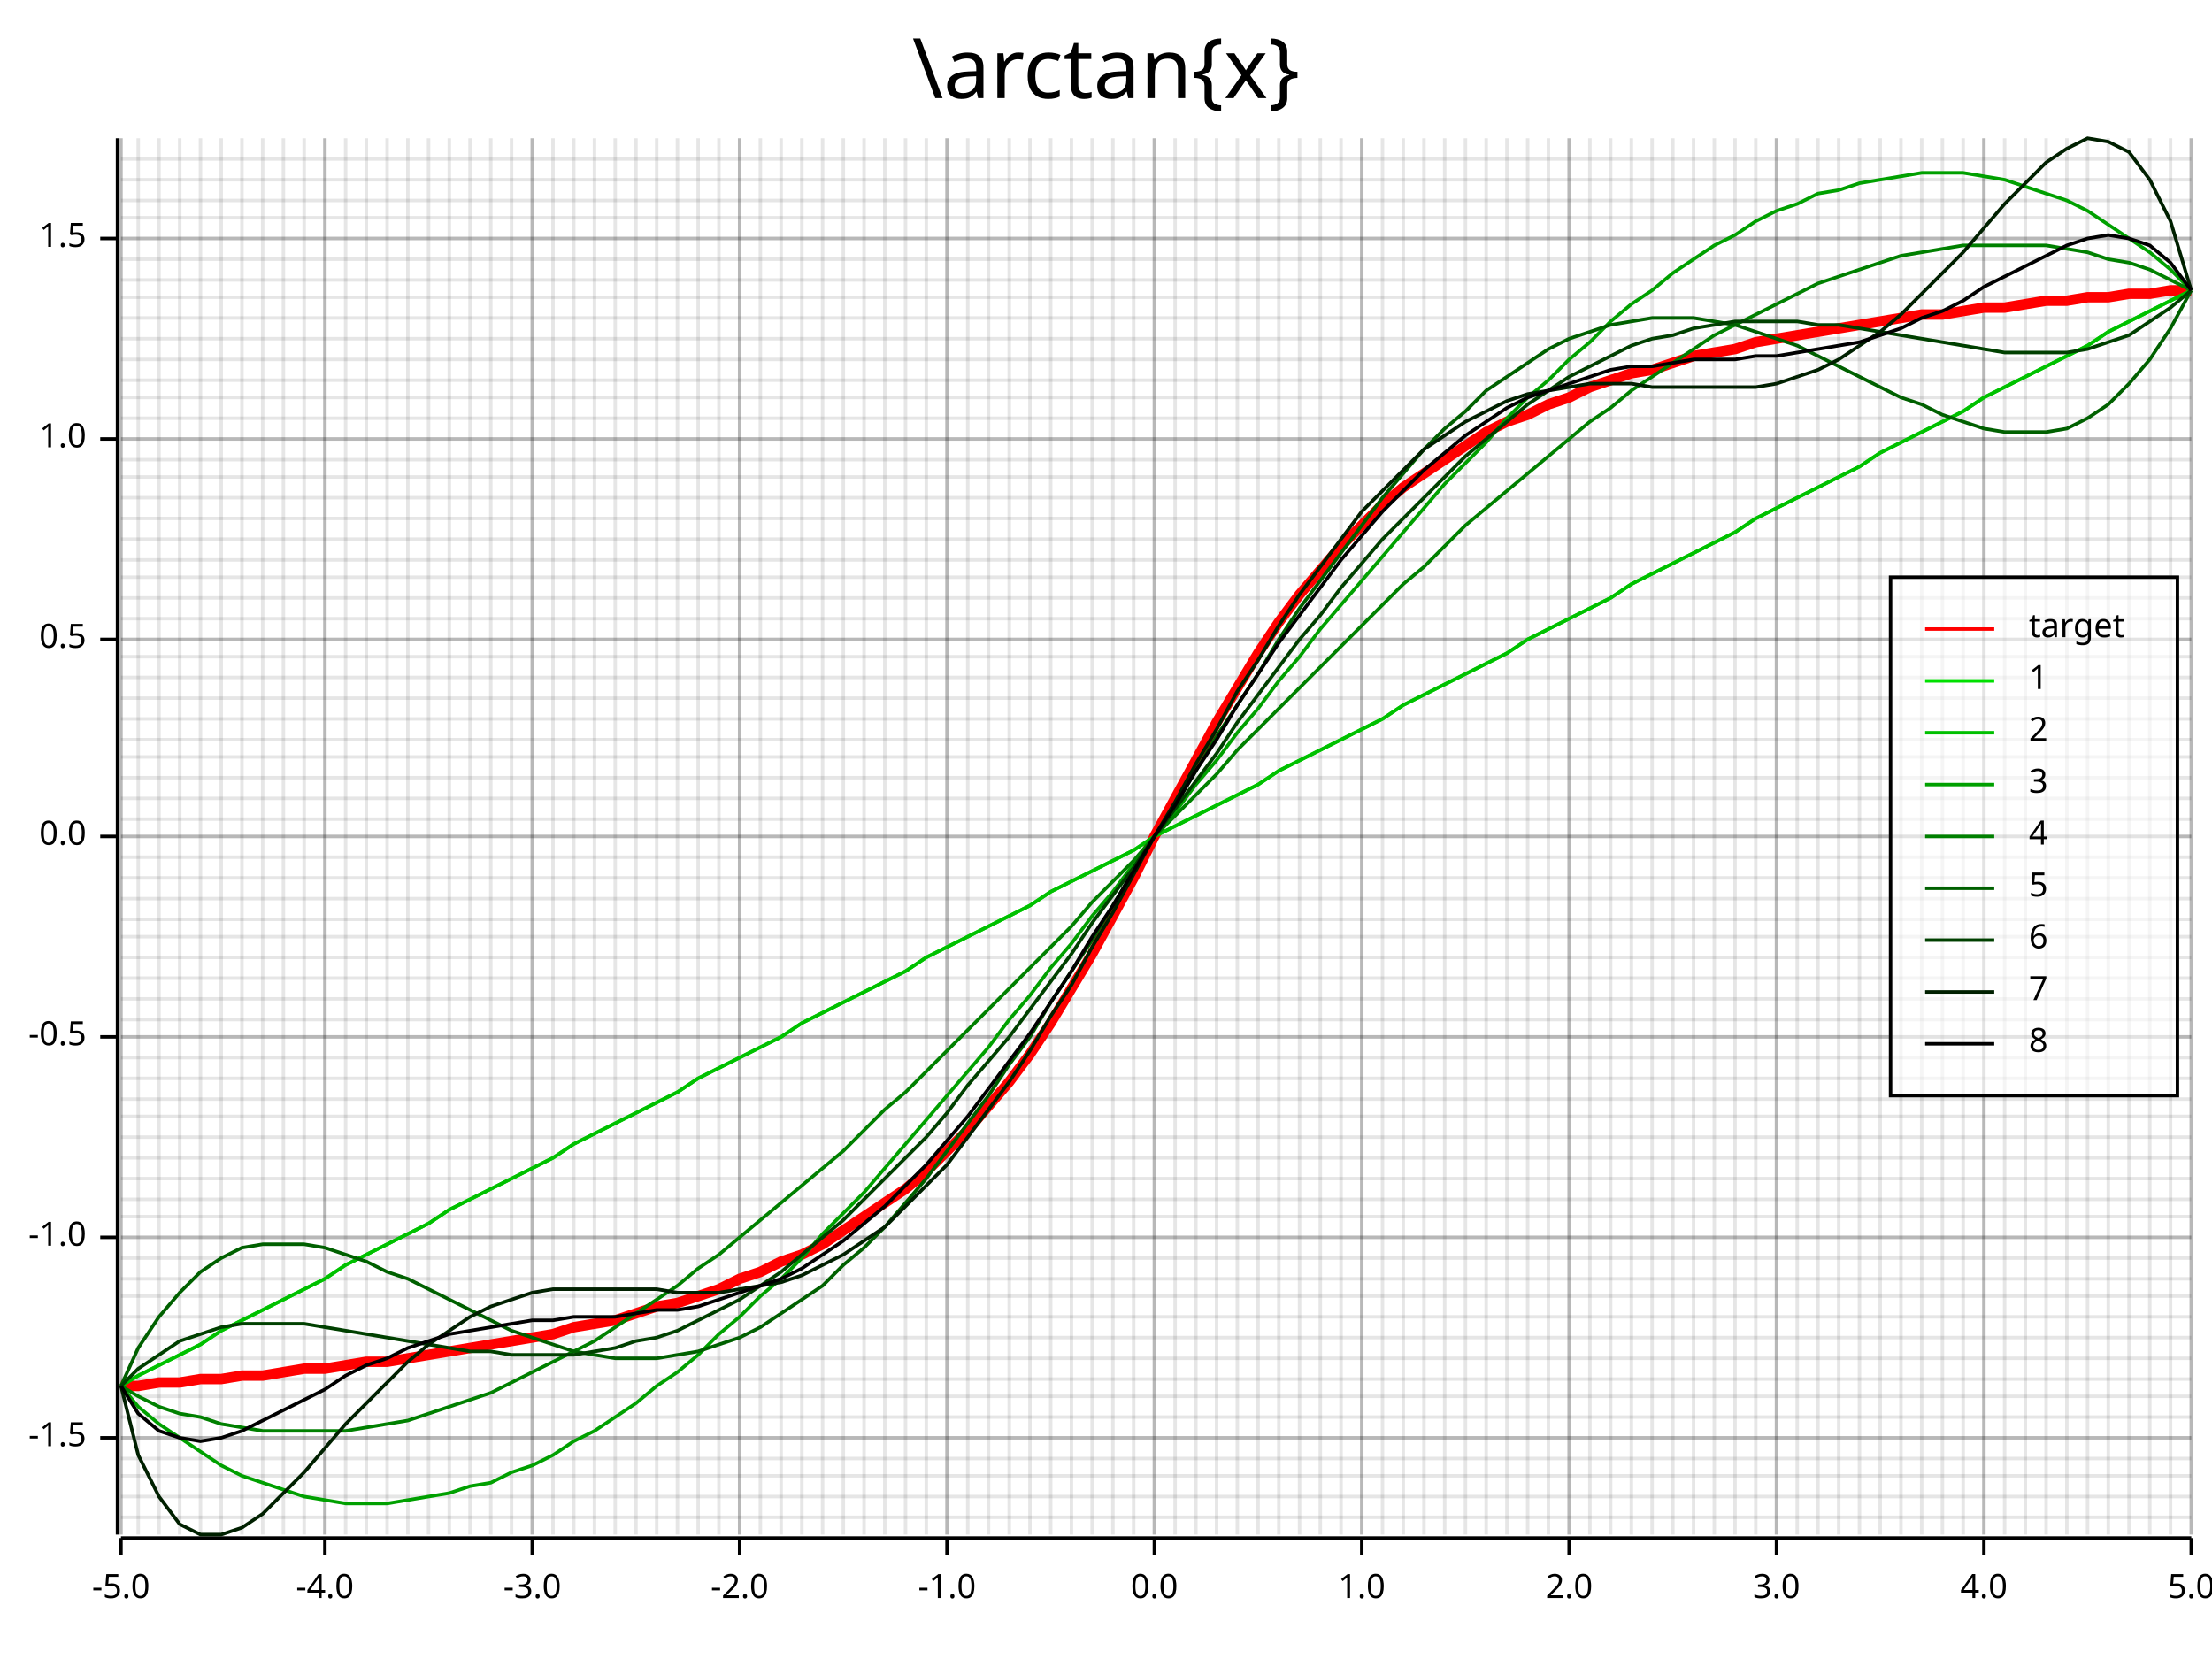
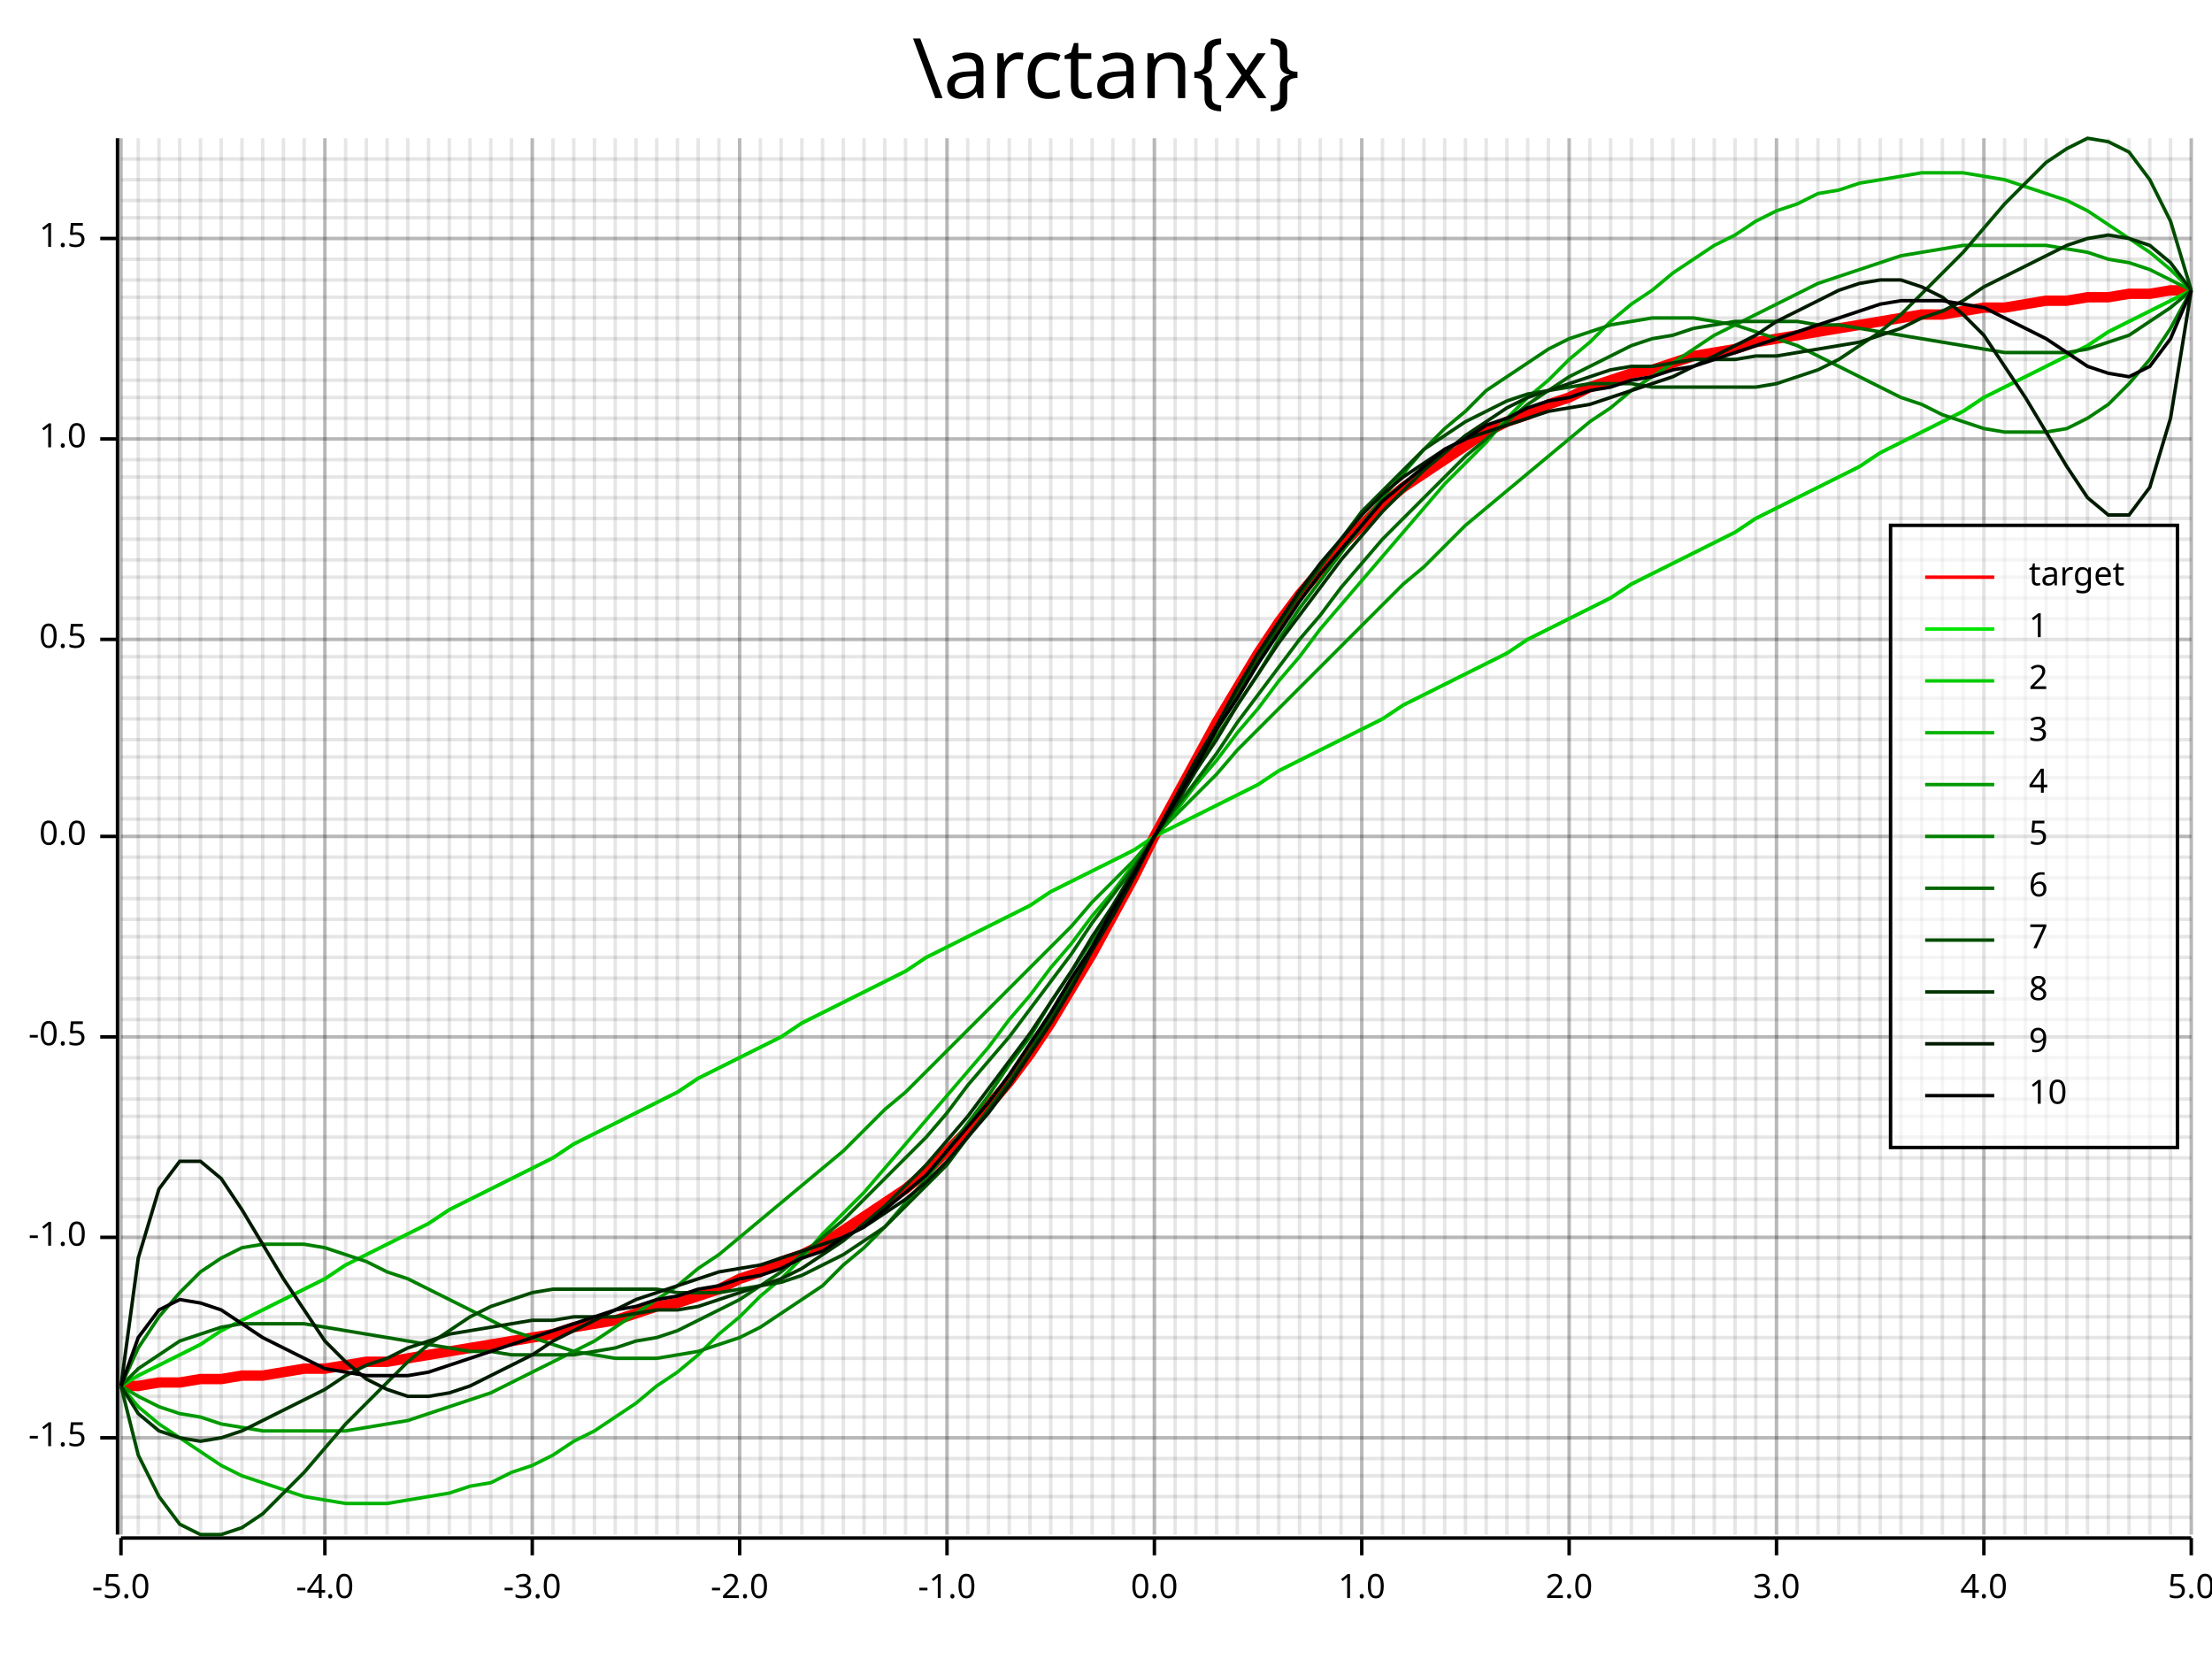
<svg xmlns="http://www.w3.org/2000/svg" width="640" height="480" viewBox="0 0 640 480">
  <rect x="0" y="0" width="640" height="480" opacity="1" fill="#FFFFFF" stroke="none" />
  <text x="320" y="10" dy="0.76em" text-anchor="middle" font-family="sans-serif" font-size="24.194" opacity="1" fill="#000000">
\arctan{x}
</text>
  <line opacity="0.1" stroke="#000000" stroke-width="1" x1="35" y1="444" x2="35" y2="40" />
  <line opacity="0.1" stroke="#000000" stroke-width="1" x1="40" y1="444" x2="40" y2="40" />
  <line opacity="0.1" stroke="#000000" stroke-width="1" x1="46" y1="444" x2="46" y2="40" />
  <line opacity="0.1" stroke="#000000" stroke-width="1" x1="52" y1="444" x2="52" y2="40" />
  <line opacity="0.1" stroke="#000000" stroke-width="1" x1="58" y1="444" x2="58" y2="40" />
  <line opacity="0.1" stroke="#000000" stroke-width="1" x1="64" y1="444" x2="64" y2="40" />
  <line opacity="0.1" stroke="#000000" stroke-width="1" x1="70" y1="444" x2="70" y2="40" />
  <line opacity="0.1" stroke="#000000" stroke-width="1" x1="76" y1="444" x2="76" y2="40" />
  <line opacity="0.1" stroke="#000000" stroke-width="1" x1="82" y1="444" x2="82" y2="40" />
  <line opacity="0.1" stroke="#000000" stroke-width="1" x1="88" y1="444" x2="88" y2="40" />
  <line opacity="0.1" stroke="#000000" stroke-width="1" x1="94" y1="444" x2="94" y2="40" />
  <line opacity="0.1" stroke="#000000" stroke-width="1" x1="100" y1="444" x2="100" y2="40" />
  <line opacity="0.1" stroke="#000000" stroke-width="1" x1="106" y1="444" x2="106" y2="40" />
  <line opacity="0.1" stroke="#000000" stroke-width="1" x1="112" y1="444" x2="112" y2="40" />
  <line opacity="0.1" stroke="#000000" stroke-width="1" x1="118" y1="444" x2="118" y2="40" />
  <line opacity="0.1" stroke="#000000" stroke-width="1" x1="124" y1="444" x2="124" y2="40" />
  <line opacity="0.1" stroke="#000000" stroke-width="1" x1="130" y1="444" x2="130" y2="40" />
  <line opacity="0.1" stroke="#000000" stroke-width="1" x1="136" y1="444" x2="136" y2="40" />
  <line opacity="0.1" stroke="#000000" stroke-width="1" x1="142" y1="444" x2="142" y2="40" />
  <line opacity="0.1" stroke="#000000" stroke-width="1" x1="148" y1="444" x2="148" y2="40" />
  <line opacity="0.1" stroke="#000000" stroke-width="1" x1="154" y1="444" x2="154" y2="40" />
  <line opacity="0.1" stroke="#000000" stroke-width="1" x1="160" y1="444" x2="160" y2="40" />
  <line opacity="0.1" stroke="#000000" stroke-width="1" x1="166" y1="444" x2="166" y2="40" />
  <line opacity="0.1" stroke="#000000" stroke-width="1" x1="172" y1="444" x2="172" y2="40" />
  <line opacity="0.1" stroke="#000000" stroke-width="1" x1="178" y1="444" x2="178" y2="40" />
  <line opacity="0.1" stroke="#000000" stroke-width="1" x1="184" y1="444" x2="184" y2="40" />
  <line opacity="0.1" stroke="#000000" stroke-width="1" x1="190" y1="444" x2="190" y2="40" />
  <line opacity="0.1" stroke="#000000" stroke-width="1" x1="196" y1="444" x2="196" y2="40" />
  <line opacity="0.1" stroke="#000000" stroke-width="1" x1="202" y1="444" x2="202" y2="40" />
  <line opacity="0.1" stroke="#000000" stroke-width="1" x1="208" y1="444" x2="208" y2="40" />
  <line opacity="0.1" stroke="#000000" stroke-width="1" x1="214" y1="444" x2="214" y2="40" />
  <line opacity="0.1" stroke="#000000" stroke-width="1" x1="220" y1="444" x2="220" y2="40" />
  <line opacity="0.1" stroke="#000000" stroke-width="1" x1="226" y1="444" x2="226" y2="40" />
  <line opacity="0.1" stroke="#000000" stroke-width="1" x1="232" y1="444" x2="232" y2="40" />
  <line opacity="0.1" stroke="#000000" stroke-width="1" x1="238" y1="444" x2="238" y2="40" />
  <line opacity="0.1" stroke="#000000" stroke-width="1" x1="244" y1="444" x2="244" y2="40" />
  <line opacity="0.1" stroke="#000000" stroke-width="1" x1="250" y1="444" x2="250" y2="40" />
  <line opacity="0.1" stroke="#000000" stroke-width="1" x1="256" y1="444" x2="256" y2="40" />
  <line opacity="0.1" stroke="#000000" stroke-width="1" x1="262" y1="444" x2="262" y2="40" />
  <line opacity="0.1" stroke="#000000" stroke-width="1" x1="268" y1="444" x2="268" y2="40" />
  <line opacity="0.1" stroke="#000000" stroke-width="1" x1="274" y1="444" x2="274" y2="40" />
  <line opacity="0.1" stroke="#000000" stroke-width="1" x1="280" y1="444" x2="280" y2="40" />
  <line opacity="0.1" stroke="#000000" stroke-width="1" x1="286" y1="444" x2="286" y2="40" />
  <line opacity="0.1" stroke="#000000" stroke-width="1" x1="292" y1="444" x2="292" y2="40" />
  <line opacity="0.1" stroke="#000000" stroke-width="1" x1="298" y1="444" x2="298" y2="40" />
  <line opacity="0.1" stroke="#000000" stroke-width="1" x1="304" y1="444" x2="304" y2="40" />
  <line opacity="0.1" stroke="#000000" stroke-width="1" x1="310" y1="444" x2="310" y2="40" />
  <line opacity="0.1" stroke="#000000" stroke-width="1" x1="316" y1="444" x2="316" y2="40" />
  <line opacity="0.1" stroke="#000000" stroke-width="1" x1="322" y1="444" x2="322" y2="40" />
  <line opacity="0.1" stroke="#000000" stroke-width="1" x1="328" y1="444" x2="328" y2="40" />
  <line opacity="0.1" stroke="#000000" stroke-width="1" x1="334" y1="444" x2="334" y2="40" />
  <line opacity="0.1" stroke="#000000" stroke-width="1" x1="340" y1="444" x2="340" y2="40" />
  <line opacity="0.1" stroke="#000000" stroke-width="1" x1="346" y1="444" x2="346" y2="40" />
  <line opacity="0.1" stroke="#000000" stroke-width="1" x1="352" y1="444" x2="352" y2="40" />
  <line opacity="0.1" stroke="#000000" stroke-width="1" x1="358" y1="444" x2="358" y2="40" />
  <line opacity="0.1" stroke="#000000" stroke-width="1" x1="364" y1="444" x2="364" y2="40" />
  <line opacity="0.1" stroke="#000000" stroke-width="1" x1="370" y1="444" x2="370" y2="40" />
  <line opacity="0.1" stroke="#000000" stroke-width="1" x1="376" y1="444" x2="376" y2="40" />
  <line opacity="0.1" stroke="#000000" stroke-width="1" x1="382" y1="444" x2="382" y2="40" />
  <line opacity="0.1" stroke="#000000" stroke-width="1" x1="388" y1="444" x2="388" y2="40" />
  <line opacity="0.1" stroke="#000000" stroke-width="1" x1="394" y1="444" x2="394" y2="40" />
  <line opacity="0.1" stroke="#000000" stroke-width="1" x1="400" y1="444" x2="400" y2="40" />
  <line opacity="0.1" stroke="#000000" stroke-width="1" x1="406" y1="444" x2="406" y2="40" />
  <line opacity="0.1" stroke="#000000" stroke-width="1" x1="412" y1="444" x2="412" y2="40" />
  <line opacity="0.1" stroke="#000000" stroke-width="1" x1="418" y1="444" x2="418" y2="40" />
  <line opacity="0.1" stroke="#000000" stroke-width="1" x1="424" y1="444" x2="424" y2="40" />
  <line opacity="0.1" stroke="#000000" stroke-width="1" x1="430" y1="444" x2="430" y2="40" />
  <line opacity="0.1" stroke="#000000" stroke-width="1" x1="436" y1="444" x2="436" y2="40" />
  <line opacity="0.1" stroke="#000000" stroke-width="1" x1="442" y1="444" x2="442" y2="40" />
  <line opacity="0.1" stroke="#000000" stroke-width="1" x1="448" y1="444" x2="448" y2="40" />
  <line opacity="0.1" stroke="#000000" stroke-width="1" x1="454" y1="444" x2="454" y2="40" />
  <line opacity="0.1" stroke="#000000" stroke-width="1" x1="460" y1="444" x2="460" y2="40" />
  <line opacity="0.1" stroke="#000000" stroke-width="1" x1="466" y1="444" x2="466" y2="40" />
  <line opacity="0.1" stroke="#000000" stroke-width="1" x1="472" y1="444" x2="472" y2="40" />
  <line opacity="0.1" stroke="#000000" stroke-width="1" x1="478" y1="444" x2="478" y2="40" />
  <line opacity="0.1" stroke="#000000" stroke-width="1" x1="484" y1="444" x2="484" y2="40" />
  <line opacity="0.1" stroke="#000000" stroke-width="1" x1="490" y1="444" x2="490" y2="40" />
  <line opacity="0.1" stroke="#000000" stroke-width="1" x1="496" y1="444" x2="496" y2="40" />
  <line opacity="0.1" stroke="#000000" stroke-width="1" x1="502" y1="444" x2="502" y2="40" />
  <line opacity="0.1" stroke="#000000" stroke-width="1" x1="508" y1="444" x2="508" y2="40" />
  <line opacity="0.1" stroke="#000000" stroke-width="1" x1="514" y1="444" x2="514" y2="40" />
  <line opacity="0.1" stroke="#000000" stroke-width="1" x1="520" y1="444" x2="520" y2="40" />
  <line opacity="0.1" stroke="#000000" stroke-width="1" x1="526" y1="444" x2="526" y2="40" />
  <line opacity="0.1" stroke="#000000" stroke-width="1" x1="532" y1="444" x2="532" y2="40" />
  <line opacity="0.1" stroke="#000000" stroke-width="1" x1="538" y1="444" x2="538" y2="40" />
  <line opacity="0.1" stroke="#000000" stroke-width="1" x1="544" y1="444" x2="544" y2="40" />
  <line opacity="0.1" stroke="#000000" stroke-width="1" x1="550" y1="444" x2="550" y2="40" />
  <line opacity="0.1" stroke="#000000" stroke-width="1" x1="556" y1="444" x2="556" y2="40" />
  <line opacity="0.1" stroke="#000000" stroke-width="1" x1="562" y1="444" x2="562" y2="40" />
  <line opacity="0.1" stroke="#000000" stroke-width="1" x1="568" y1="444" x2="568" y2="40" />
  <line opacity="0.1" stroke="#000000" stroke-width="1" x1="574" y1="444" x2="574" y2="40" />
  <line opacity="0.1" stroke="#000000" stroke-width="1" x1="580" y1="444" x2="580" y2="40" />
  <line opacity="0.1" stroke="#000000" stroke-width="1" x1="586" y1="444" x2="586" y2="40" />
  <line opacity="0.1" stroke="#000000" stroke-width="1" x1="592" y1="444" x2="592" y2="40" />
  <line opacity="0.1" stroke="#000000" stroke-width="1" x1="598" y1="444" x2="598" y2="40" />
  <line opacity="0.1" stroke="#000000" stroke-width="1" x1="604" y1="444" x2="604" y2="40" />
  <line opacity="0.1" stroke="#000000" stroke-width="1" x1="610" y1="444" x2="610" y2="40" />
  <line opacity="0.1" stroke="#000000" stroke-width="1" x1="616" y1="444" x2="616" y2="40" />
  <line opacity="0.1" stroke="#000000" stroke-width="1" x1="622" y1="444" x2="622" y2="40" />
  <line opacity="0.1" stroke="#000000" stroke-width="1" x1="628" y1="444" x2="628" y2="40" />
  <line opacity="0.1" stroke="#000000" stroke-width="1" x1="634" y1="444" x2="634" y2="40" />
  <line opacity="0.1" stroke="#000000" stroke-width="1" x1="35" y1="439" x2="634" y2="439" />
  <line opacity="0.1" stroke="#000000" stroke-width="1" x1="35" y1="433" x2="634" y2="433" />
  <line opacity="0.1" stroke="#000000" stroke-width="1" x1="35" y1="427" x2="634" y2="427" />
  <line opacity="0.1" stroke="#000000" stroke-width="1" x1="35" y1="422" x2="634" y2="422" />
  <line opacity="0.1" stroke="#000000" stroke-width="1" x1="35" y1="416" x2="634" y2="416" />
  <line opacity="0.1" stroke="#000000" stroke-width="1" x1="35" y1="410" x2="634" y2="410" />
  <line opacity="0.1" stroke="#000000" stroke-width="1" x1="35" y1="404" x2="634" y2="404" />
  <line opacity="0.1" stroke="#000000" stroke-width="1" x1="35" y1="399" x2="634" y2="399" />
  <line opacity="0.1" stroke="#000000" stroke-width="1" x1="35" y1="393" x2="634" y2="393" />
  <line opacity="0.1" stroke="#000000" stroke-width="1" x1="35" y1="387" x2="634" y2="387" />
  <line opacity="0.1" stroke="#000000" stroke-width="1" x1="35" y1="381" x2="634" y2="381" />
  <line opacity="0.1" stroke="#000000" stroke-width="1" x1="35" y1="375" x2="634" y2="375" />
  <line opacity="0.1" stroke="#000000" stroke-width="1" x1="35" y1="370" x2="634" y2="370" />
  <line opacity="0.1" stroke="#000000" stroke-width="1" x1="35" y1="364" x2="634" y2="364" />
  <line opacity="0.1" stroke="#000000" stroke-width="1" x1="35" y1="358" x2="634" y2="358" />
  <line opacity="0.1" stroke="#000000" stroke-width="1" x1="35" y1="352" x2="634" y2="352" />
  <line opacity="0.1" stroke="#000000" stroke-width="1" x1="35" y1="347" x2="634" y2="347" />
  <line opacity="0.1" stroke="#000000" stroke-width="1" x1="35" y1="341" x2="634" y2="341" />
  <line opacity="0.1" stroke="#000000" stroke-width="1" x1="35" y1="335" x2="634" y2="335" />
  <line opacity="0.1" stroke="#000000" stroke-width="1" x1="35" y1="329" x2="634" y2="329" />
  <line opacity="0.1" stroke="#000000" stroke-width="1" x1="35" y1="323" x2="634" y2="323" />
  <line opacity="0.1" stroke="#000000" stroke-width="1" x1="35" y1="318" x2="634" y2="318" />
  <line opacity="0.1" stroke="#000000" stroke-width="1" x1="35" y1="312" x2="634" y2="312" />
  <line opacity="0.1" stroke="#000000" stroke-width="1" x1="35" y1="306" x2="634" y2="306" />
  <line opacity="0.1" stroke="#000000" stroke-width="1" x1="35" y1="300" x2="634" y2="300" />
  <line opacity="0.1" stroke="#000000" stroke-width="1" x1="35" y1="295" x2="634" y2="295" />
  <line opacity="0.1" stroke="#000000" stroke-width="1" x1="35" y1="289" x2="634" y2="289" />
  <line opacity="0.1" stroke="#000000" stroke-width="1" x1="35" y1="283" x2="634" y2="283" />
  <line opacity="0.1" stroke="#000000" stroke-width="1" x1="35" y1="277" x2="634" y2="277" />
  <line opacity="0.1" stroke="#000000" stroke-width="1" x1="35" y1="271" x2="634" y2="271" />
  <line opacity="0.1" stroke="#000000" stroke-width="1" x1="35" y1="266" x2="634" y2="266" />
  <line opacity="0.1" stroke="#000000" stroke-width="1" x1="35" y1="260" x2="634" y2="260" />
  <line opacity="0.1" stroke="#000000" stroke-width="1" x1="35" y1="254" x2="634" y2="254" />
  <line opacity="0.1" stroke="#000000" stroke-width="1" x1="35" y1="248" x2="634" y2="248" />
  <line opacity="0.1" stroke="#000000" stroke-width="1" x1="35" y1="242" x2="634" y2="242" />
  <line opacity="0.1" stroke="#000000" stroke-width="1" x1="35" y1="237" x2="634" y2="237" />
  <line opacity="0.1" stroke="#000000" stroke-width="1" x1="35" y1="231" x2="634" y2="231" />
  <line opacity="0.1" stroke="#000000" stroke-width="1" x1="35" y1="225" x2="634" y2="225" />
  <line opacity="0.1" stroke="#000000" stroke-width="1" x1="35" y1="219" x2="634" y2="219" />
  <line opacity="0.1" stroke="#000000" stroke-width="1" x1="35" y1="214" x2="634" y2="214" />
  <line opacity="0.1" stroke="#000000" stroke-width="1" x1="35" y1="208" x2="634" y2="208" />
  <line opacity="0.1" stroke="#000000" stroke-width="1" x1="35" y1="202" x2="634" y2="202" />
  <line opacity="0.1" stroke="#000000" stroke-width="1" x1="35" y1="196" x2="634" y2="196" />
  <line opacity="0.1" stroke="#000000" stroke-width="1" x1="35" y1="190" x2="634" y2="190" />
  <line opacity="0.1" stroke="#000000" stroke-width="1" x1="35" y1="185" x2="634" y2="185" />
  <line opacity="0.1" stroke="#000000" stroke-width="1" x1="35" y1="179" x2="634" y2="179" />
  <line opacity="0.1" stroke="#000000" stroke-width="1" x1="35" y1="173" x2="634" y2="173" />
  <line opacity="0.1" stroke="#000000" stroke-width="1" x1="35" y1="167" x2="634" y2="167" />
  <line opacity="0.1" stroke="#000000" stroke-width="1" x1="35" y1="162" x2="634" y2="162" />
  <line opacity="0.1" stroke="#000000" stroke-width="1" x1="35" y1="156" x2="634" y2="156" />
  <line opacity="0.1" stroke="#000000" stroke-width="1" x1="35" y1="150" x2="634" y2="150" />
  <line opacity="0.1" stroke="#000000" stroke-width="1" x1="35" y1="144" x2="634" y2="144" />
  <line opacity="0.1" stroke="#000000" stroke-width="1" x1="35" y1="138" x2="634" y2="138" />
  <line opacity="0.1" stroke="#000000" stroke-width="1" x1="35" y1="133" x2="634" y2="133" />
  <line opacity="0.1" stroke="#000000" stroke-width="1" x1="35" y1="127" x2="634" y2="127" />
  <line opacity="0.1" stroke="#000000" stroke-width="1" x1="35" y1="121" x2="634" y2="121" />
  <line opacity="0.1" stroke="#000000" stroke-width="1" x1="35" y1="115" x2="634" y2="115" />
  <line opacity="0.1" stroke="#000000" stroke-width="1" x1="35" y1="110" x2="634" y2="110" />
  <line opacity="0.1" stroke="#000000" stroke-width="1" x1="35" y1="104" x2="634" y2="104" />
  <line opacity="0.1" stroke="#000000" stroke-width="1" x1="35" y1="98" x2="634" y2="98" />
  <line opacity="0.1" stroke="#000000" stroke-width="1" x1="35" y1="92" x2="634" y2="92" />
  <line opacity="0.1" stroke="#000000" stroke-width="1" x1="35" y1="86" x2="634" y2="86" />
  <line opacity="0.1" stroke="#000000" stroke-width="1" x1="35" y1="81" x2="634" y2="81" />
  <line opacity="0.1" stroke="#000000" stroke-width="1" x1="35" y1="75" x2="634" y2="75" />
  <line opacity="0.1" stroke="#000000" stroke-width="1" x1="35" y1="69" x2="634" y2="69" />
  <line opacity="0.1" stroke="#000000" stroke-width="1" x1="35" y1="63" x2="634" y2="63" />
  <line opacity="0.1" stroke="#000000" stroke-width="1" x1="35" y1="58" x2="634" y2="58" />
  <line opacity="0.1" stroke="#000000" stroke-width="1" x1="35" y1="52" x2="634" y2="52" />
  <line opacity="0.1" stroke="#000000" stroke-width="1" x1="35" y1="46" x2="634" y2="46" />
  <line opacity="0.2" stroke="#000000" stroke-width="1" x1="35" y1="444" x2="35" y2="40" />
  <line opacity="0.2" stroke="#000000" stroke-width="1" x1="94" y1="444" x2="94" y2="40" />
  <line opacity="0.2" stroke="#000000" stroke-width="1" x1="154" y1="444" x2="154" y2="40" />
  <line opacity="0.2" stroke="#000000" stroke-width="1" x1="214" y1="444" x2="214" y2="40" />
  <line opacity="0.2" stroke="#000000" stroke-width="1" x1="274" y1="444" x2="274" y2="40" />
  <line opacity="0.2" stroke="#000000" stroke-width="1" x1="334" y1="444" x2="334" y2="40" />
  <line opacity="0.2" stroke="#000000" stroke-width="1" x1="394" y1="444" x2="394" y2="40" />
  <line opacity="0.2" stroke="#000000" stroke-width="1" x1="454" y1="444" x2="454" y2="40" />
  <line opacity="0.2" stroke="#000000" stroke-width="1" x1="514" y1="444" x2="514" y2="40" />
  <line opacity="0.2" stroke="#000000" stroke-width="1" x1="574" y1="444" x2="574" y2="40" />
  <line opacity="0.2" stroke="#000000" stroke-width="1" x1="634" y1="444" x2="634" y2="40" />
  <line opacity="0.2" stroke="#000000" stroke-width="1" x1="35" y1="416" x2="634" y2="416" />
  <line opacity="0.2" stroke="#000000" stroke-width="1" x1="35" y1="358" x2="634" y2="358" />
  <line opacity="0.2" stroke="#000000" stroke-width="1" x1="35" y1="300" x2="634" y2="300" />
  <line opacity="0.2" stroke="#000000" stroke-width="1" x1="35" y1="242" x2="634" y2="242" />
  <line opacity="0.2" stroke="#000000" stroke-width="1" x1="35" y1="185" x2="634" y2="185" />
  <line opacity="0.2" stroke="#000000" stroke-width="1" x1="35" y1="127" x2="634" y2="127" />
  <line opacity="0.2" stroke="#000000" stroke-width="1" x1="35" y1="69" x2="634" y2="69" />
  <polyline fill="none" opacity="1" stroke="#000000" stroke-width="1" points="34,40 34,444 " />
  <text x="25" y="416" dy="0.5ex" text-anchor="end" font-family="sans-serif" font-size="9.677" opacity="1" fill="#000000">
-1.5
</text>
  <polyline fill="none" opacity="1" stroke="#000000" stroke-width="1" points="29,416 34,416 " />
  <text x="25" y="358" dy="0.5ex" text-anchor="end" font-family="sans-serif" font-size="9.677" opacity="1" fill="#000000">
-1.0
</text>
  <polyline fill="none" opacity="1" stroke="#000000" stroke-width="1" points="29,358 34,358 " />
  <text x="25" y="300" dy="0.5ex" text-anchor="end" font-family="sans-serif" font-size="9.677" opacity="1" fill="#000000">
-0.5
</text>
  <polyline fill="none" opacity="1" stroke="#000000" stroke-width="1" points="29,300 34,300 " />
  <text x="25" y="242" dy="0.5ex" text-anchor="end" font-family="sans-serif" font-size="9.677" opacity="1" fill="#000000">
0.0
</text>
  <polyline fill="none" opacity="1" stroke="#000000" stroke-width="1" points="29,242 34,242 " />
  <text x="25" y="185" dy="0.5ex" text-anchor="end" font-family="sans-serif" font-size="9.677" opacity="1" fill="#000000">
0.5
</text>
  <polyline fill="none" opacity="1" stroke="#000000" stroke-width="1" points="29,185 34,185 " />
  <text x="25" y="127" dy="0.5ex" text-anchor="end" font-family="sans-serif" font-size="9.677" opacity="1" fill="#000000">
1.0
</text>
  <polyline fill="none" opacity="1" stroke="#000000" stroke-width="1" points="29,127 34,127 " />
  <text x="25" y="69" dy="0.5ex" text-anchor="end" font-family="sans-serif" font-size="9.677" opacity="1" fill="#000000">
1.5
</text>
  <polyline fill="none" opacity="1" stroke="#000000" stroke-width="1" points="29,69 34,69 " />
  <polyline fill="none" opacity="1" stroke="#000000" stroke-width="1" points="35,445 634,445 " />
  <text x="35" y="455" dy="0.76em" text-anchor="middle" font-family="sans-serif" font-size="9.677" opacity="1" fill="#000000">
-5.0
</text>
  <polyline fill="none" opacity="1" stroke="#000000" stroke-width="1" points="35,445 35,450 " />
  <text x="94" y="455" dy="0.76em" text-anchor="middle" font-family="sans-serif" font-size="9.677" opacity="1" fill="#000000">
-4.0
</text>
  <polyline fill="none" opacity="1" stroke="#000000" stroke-width="1" points="94,445 94,450 " />
  <text x="154" y="455" dy="0.76em" text-anchor="middle" font-family="sans-serif" font-size="9.677" opacity="1" fill="#000000">
-3.0
</text>
  <polyline fill="none" opacity="1" stroke="#000000" stroke-width="1" points="154,445 154,450 " />
  <text x="214" y="455" dy="0.76em" text-anchor="middle" font-family="sans-serif" font-size="9.677" opacity="1" fill="#000000">
-2.0
</text>
  <polyline fill="none" opacity="1" stroke="#000000" stroke-width="1" points="214,445 214,450 " />
  <text x="274" y="455" dy="0.76em" text-anchor="middle" font-family="sans-serif" font-size="9.677" opacity="1" fill="#000000">
-1.0
</text>
  <polyline fill="none" opacity="1" stroke="#000000" stroke-width="1" points="274,445 274,450 " />
  <text x="334" y="455" dy="0.76em" text-anchor="middle" font-family="sans-serif" font-size="9.677" opacity="1" fill="#000000">
0.0
</text>
  <polyline fill="none" opacity="1" stroke="#000000" stroke-width="1" points="334,445 334,450 " />
  <text x="394" y="455" dy="0.76em" text-anchor="middle" font-family="sans-serif" font-size="9.677" opacity="1" fill="#000000">
1.0
</text>
  <polyline fill="none" opacity="1" stroke="#000000" stroke-width="1" points="394,445 394,450 " />
  <text x="454" y="455" dy="0.76em" text-anchor="middle" font-family="sans-serif" font-size="9.677" opacity="1" fill="#000000">
2.0
</text>
  <polyline fill="none" opacity="1" stroke="#000000" stroke-width="1" points="454,445 454,450 " />
  <text x="514" y="455" dy="0.76em" text-anchor="middle" font-family="sans-serif" font-size="9.677" opacity="1" fill="#000000">
3.0
</text>
  <polyline fill="none" opacity="1" stroke="#000000" stroke-width="1" points="514,445 514,450 " />
  <text x="574" y="455" dy="0.76em" text-anchor="middle" font-family="sans-serif" font-size="9.677" opacity="1" fill="#000000">
4.0
</text>
  <polyline fill="none" opacity="1" stroke="#000000" stroke-width="1" points="574,445 574,450 " />
  <text x="634" y="455" dy="0.76em" text-anchor="middle" font-family="sans-serif" font-size="9.677" opacity="1" fill="#000000">
5.0
</text>
  <polyline fill="none" opacity="1" stroke="#000000" stroke-width="1" points="634,445 634,450 " />
  <polyline fill="none" opacity="1" stroke="#FF0000" stroke-width="3" points="35,401 40,401 46,400 52,400 58,399 64,399 70,398 76,398 82,397 88,396 94,396 100,395 106,394 112,394 118,393 124,392 130,391 136,390 142,389 148,388 154,387 160,386 166,384 172,383 178,382 184,380 190,378 196,377 202,375 208,373 214,370 220,368 226,365 232,363 238,360 244,356 250,352 256,348 262,344 268,339 274,333 280,327 286,320 292,313 298,305 304,296 310,286 316,276 322,265 328,254 334,242 340,231 346,220 352,209 358,199 364,189 370,180 376,172 382,165 388,158 394,152 400,146 406,141 412,137 418,133 424,129 430,125 436,122 442,120 448,117 454,115 460,112 466,110 472,108 478,107 484,105 490,103 496,102 502,101 508,99 514,98 520,97 526,96 532,95 538,94 544,93 550,92 556,91 562,91 568,90 574,89 580,89 586,88 592,87 598,87 604,86 610,86 616,85 622,85 628,84 634,84 " />
-   <polyline fill="none" opacity="1" stroke="#00E000" stroke-width="1" points="35,401 40,398 46,395 52,392 58,389 64,385 70,382 76,379 82,376 88,373 94,370 100,366 106,363 112,360 118,357 124,354 130,350 136,347 142,344 148,341 154,338 160,335 166,331 172,328 178,325 184,322 190,319 196,316 202,312 208,309 214,306 220,303 226,300 232,296 238,293 244,290 250,287 256,284 262,281 268,277 274,274 280,271 286,268 292,265 298,262 304,258 310,255 316,252 322,249 328,246 334,242 340,239 346,236 352,233 358,230 364,227 370,223 376,220 382,217 388,214 394,211 400,208 406,204 412,201 418,198 424,195 430,192 436,189 442,185 448,182 454,179 460,176 466,173 472,169 478,166 484,163 490,160 496,157 502,154 508,150 514,147 520,144 526,141 532,138 538,135 544,131 550,128 556,125 562,122 568,119 574,115 580,112 586,109 592,106 598,103 604,100 610,96 616,93 622,90 628,87 634,84 " />
-   <polyline fill="none" opacity="1" stroke="#00C000" stroke-width="1" points="35,401 40,398 46,395 52,392 58,389 64,385 70,382 76,379 82,376 88,373 94,370 100,366 106,363 112,360 118,357 124,354 130,350 136,347 142,344 148,341 154,338 160,335 166,331 172,328 178,325 184,322 190,319 196,316 202,312 208,309 214,306 220,303 226,300 232,296 238,293 244,290 250,287 256,284 262,281 268,277 274,274 280,271 286,268 292,265 298,262 304,258 310,255 316,252 322,249 328,246 334,242 340,239 346,236 352,233 358,230 364,227 370,223 376,220 382,217 388,214 394,211 400,208 406,204 412,201 418,198 424,195 430,192 436,189 442,185 448,182 454,179 460,176 466,173 472,169 478,166 484,163 490,160 496,157 502,154 508,150 514,147 520,144 526,141 532,138 538,135 544,131 550,128 556,125 562,122 568,119 574,115 580,112 586,109 592,106 598,103 604,100 610,96 616,93 622,90 628,87 634,84 " />
-   <polyline fill="none" opacity="1" stroke="#00A000" stroke-width="1" points="35,401 40,407 46,412 52,416 58,420 64,424 70,427 76,429 82,431 88,433 94,434 100,435 106,435 112,435 118,434 124,433 130,432 136,430 142,429 148,426 154,424 160,421 166,417 172,414 178,410 184,406 190,401 196,397 202,392 208,386 214,381 220,375 226,370 232,364 238,357 244,351 250,345 256,338 262,331 268,324 274,317 280,310 286,303 292,295 298,288 304,280 310,273 316,265 322,258 328,250 334,242 340,235 346,227 352,220 358,212 364,205 370,197 376,190 382,182 388,175 394,168 400,161 406,154 412,147 418,140 424,134 430,128 436,121 442,115 448,110 454,104 460,99 466,93 472,88 478,84 484,79 490,75 496,71 502,68 508,64 514,61 520,59 526,56 532,55 538,53 544,52 550,51 556,50 562,50 568,50 574,51 580,52 586,54 592,56 598,58 604,61 610,65 616,69 622,73 628,78 634,84 " />
-   <polyline fill="none" opacity="1" stroke="#008000" stroke-width="1" points="35,401 40,404 46,407 52,409 58,410 64,412 70,413 76,414 82,414 88,414 94,414 100,414 106,413 112,412 118,411 124,409 130,407 136,405 142,403 148,400 154,397 160,394 166,391 172,388 178,384 184,380 190,376 196,372 202,367 208,363 214,358 220,353 226,348 232,343 238,338 244,333 250,327 256,321 262,316 268,310 274,304 280,298 286,292 292,286 298,280 304,274 310,268 316,261 322,255 328,249 334,242 340,236 346,230 352,224 358,217 364,211 370,205 376,199 382,193 388,187 394,181 400,175 406,169 412,164 418,158 424,152 430,147 436,142 442,137 448,132 454,127 460,122 466,118 472,113 478,109 484,105 490,101 496,97 502,94 508,91 514,88 520,85 526,82 532,80 538,78 544,76 550,74 556,73 562,72 568,71 574,71 580,71 586,71 592,71 598,72 604,73 610,75 616,76 622,78 628,81 634,84 " />
-   <polyline fill="none" opacity="1" stroke="#006000" stroke-width="1" points="35,401 40,390 46,381 52,374 58,368 64,364 70,361 76,360 82,360 88,360 94,361 100,363 106,365 112,368 118,370 124,373 130,376 136,379 142,382 148,385 154,387 160,389 166,391 172,392 178,393 184,393 190,393 196,392 202,391 208,389 214,387 220,384 226,380 232,376 238,372 244,366 250,361 256,355 262,348 268,341 274,333 280,325 286,317 292,308 298,300 304,290 310,281 316,272 322,262 328,252 334,242 340,233 346,223 352,213 358,204 364,195 370,185 376,176 382,168 388,160 394,152 400,144 406,137 412,130 418,124 424,119 430,113 436,109 442,105 448,101 454,98 460,96 466,94 472,93 478,92 484,92 490,92 496,93 502,94 508,96 514,98 520,100 526,103 532,106 538,109 544,112 550,115 556,117 562,120 568,122 574,124 580,125 586,125 592,125 598,124 604,121 610,117 616,111 622,104 628,95 634,84 " />
-   <polyline fill="none" opacity="1" stroke="#004000" stroke-width="1" points="35,401 40,396 46,392 52,388 58,386 64,384 70,383 76,383 82,383 88,383 94,384 100,385 106,386 112,387 118,388 124,389 130,390 136,391 142,391 148,392 154,392 160,392 166,392 172,391 178,390 184,388 190,387 196,385 202,382 208,379 214,376 220,372 226,368 232,363 238,358 244,353 250,347 256,341 262,335 268,329 274,322 280,314 286,307 292,300 298,292 304,284 310,276 316,267 322,259 328,251 334,242 340,234 346,226 352,218 358,209 364,201 370,193 376,185 382,178 388,170 394,163 400,156 406,150 412,144 418,138 424,132 430,127 436,122 442,117 448,113 454,109 460,106 466,103 472,100 478,98 484,97 490,95 496,94 502,93 508,93 514,93 520,93 526,94 532,94 538,95 544,96 550,97 556,98 562,99 568,100 574,101 580,102 586,102 592,102 598,102 604,101 610,99 616,97 622,93 628,89 634,84 " />
-   <polyline fill="none" opacity="1" stroke="#002000" stroke-width="1" points="35,401 40,421 46,433 52,441 58,444 64,444 70,442 76,438 82,432 88,426 94,419 100,412 106,406 112,400 118,394 124,389 130,385 136,381 142,378 148,376 154,374 160,373 166,373 172,373 178,373 184,373 190,373 196,374 202,374 208,374 214,373 220,372 226,371 232,369 238,366 244,363 250,359 256,355 262,349 268,343 274,337 280,329 286,321 292,313 298,304 304,294 310,285 316,274 322,264 328,253 334,242 340,232 346,221 352,211 358,200 364,191 370,181 376,172 382,164 388,156 394,148 400,142 406,136 412,130 418,126 424,122 430,119 436,116 442,114 448,113 454,112 460,111 466,111 472,111 478,112 484,112 490,112 496,112 502,112 508,112 514,111 520,109 526,107 532,104 538,100 544,96 550,91 556,85 562,79 568,73 574,66 580,59 586,53 592,47 598,43 604,40 610,41 616,44 622,52 628,64 634,84 " />
-   <polyline fill="none" opacity="1" stroke="#000000" stroke-width="1" points="35,401 40,409 46,414 52,416 58,417 64,416 70,414 76,411 82,408 88,405 94,402 100,398 106,395 112,393 118,390 124,388 130,386 136,385 142,384 148,383 154,382 160,382 166,381 172,381 178,381 184,380 190,379 196,379 202,378 208,376 214,374 220,372 226,370 232,367 238,363 244,359 250,354 256,349 262,343 268,337 274,330 280,323 286,315 292,307 298,299 304,290 310,281 316,271 322,262 328,252 334,242 340,233 346,223 352,214 358,204 364,195 370,186 376,178 382,170 388,162 394,155 400,148 406,142 412,136 418,131 424,126 430,122 436,118 442,115 448,113 454,111 460,109 466,107 472,106 478,106 484,105 490,104 496,104 502,104 508,103 514,103 520,102 526,101 532,100 538,99 544,97 550,95 556,92 562,90 568,87 574,83 580,80 586,77 592,74 598,71 604,69 610,68 616,69 622,71 628,76 634,84 " />
-   <rect x="547" y="167" width="83" height="150" opacity="0.6" fill="#FFFFFF" stroke="none" />
-   <rect x="547" y="167" width="83" height="150" opacity="1" fill="none" stroke="#000000" />
+   <polyline fill="none" opacity="1" stroke="#00E600" stroke-width="1" points="35,401 40,398 46,395 52,392 58,389 64,385 70,382 76,379 82,376 88,373 94,370 100,366 106,363 112,360 118,357 124,354 130,350 136,347 142,344 148,341 154,338 160,335 166,331 172,328 178,325 184,322 190,319 196,316 202,312 208,309 214,306 220,303 226,300 232,296 238,293 244,290 250,287 256,284 262,281 268,277 274,274 280,271 286,268 292,265 298,262 304,258 310,255 316,252 322,249 328,246 334,242 340,239 346,236 352,233 358,230 364,227 370,223 376,220 382,217 388,214 394,211 400,208 406,204 412,201 418,198 424,195 430,192 436,189 442,185 448,182 454,179 460,176 466,173 472,169 478,166 484,163 490,160 496,157 502,154 508,150 514,147 520,144 526,141 532,138 538,135 544,131 550,128 556,125 562,122 568,119 574,115 580,112 586,109 592,106 598,103 604,100 610,96 616,93 622,90 628,87 634,84 " />
+   <polyline fill="none" opacity="1" stroke="#00CC00" stroke-width="1" points="35,401 40,398 46,395 52,392 58,389 64,385 70,382 76,379 82,376 88,373 94,370 100,366 106,363 112,360 118,357 124,354 130,350 136,347 142,344 148,341 154,338 160,335 166,331 172,328 178,325 184,322 190,319 196,316 202,312 208,309 214,306 220,303 226,300 232,296 238,293 244,290 250,287 256,284 262,281 268,277 274,274 280,271 286,268 292,265 298,262 304,258 310,255 316,252 322,249 328,246 334,242 340,239 346,236 352,233 358,230 364,227 370,223 376,220 382,217 388,214 394,211 400,208 406,204 412,201 418,198 424,195 430,192 436,189 442,185 448,182 454,179 460,176 466,173 472,169 478,166 484,163 490,160 496,157 502,154 508,150 514,147 520,144 526,141 532,138 538,135 544,131 550,128 556,125 562,122 568,119 574,115 580,112 586,109 592,106 598,103 604,100 610,96 616,93 622,90 628,87 634,84 " />
+   <polyline fill="none" opacity="1" stroke="#00B300" stroke-width="1" points="35,401 40,407 46,412 52,416 58,420 64,424 70,427 76,429 82,431 88,433 94,434 100,435 106,435 112,435 118,434 124,433 130,432 136,430 142,429 148,426 154,424 160,421 166,417 172,414 178,410 184,406 190,401 196,397 202,392 208,386 214,381 220,375 226,370 232,364 238,357 244,351 250,345 256,338 262,331 268,324 274,317 280,310 286,303 292,295 298,288 304,280 310,273 316,265 322,258 328,250 334,242 340,235 346,227 352,220 358,212 364,205 370,197 376,190 382,182 388,175 394,168 400,161 406,154 412,147 418,140 424,134 430,128 436,121 442,115 448,110 454,104 460,99 466,93 472,88 478,84 484,79 490,75 496,71 502,68 508,64 514,61 520,59 526,56 532,55 538,53 544,52 550,51 556,50 562,50 568,50 574,51 580,52 586,54 592,56 598,58 604,61 610,65 616,69 622,73 628,78 634,84 " />
+   <polyline fill="none" opacity="1" stroke="#009900" stroke-width="1" points="35,401 40,404 46,407 52,409 58,410 64,412 70,413 76,414 82,414 88,414 94,414 100,414 106,413 112,412 118,411 124,409 130,407 136,405 142,403 148,400 154,397 160,394 166,391 172,388 178,384 184,380 190,376 196,372 202,367 208,363 214,358 220,353 226,348 232,343 238,338 244,333 250,327 256,321 262,316 268,310 274,304 280,298 286,292 292,286 298,280 304,274 310,268 316,261 322,255 328,249 334,242 340,236 346,230 352,224 358,217 364,211 370,205 376,199 382,193 388,187 394,181 400,175 406,169 412,164 418,158 424,152 430,147 436,142 442,137 448,132 454,127 460,122 466,118 472,113 478,109 484,105 490,101 496,97 502,94 508,91 514,88 520,85 526,82 532,80 538,78 544,76 550,74 556,73 562,72 568,71 574,71 580,71 586,71 592,71 598,72 604,73 610,75 616,76 622,78 628,81 634,84 " />
+   <polyline fill="none" opacity="1" stroke="#008000" stroke-width="1" points="35,401 40,390 46,381 52,374 58,368 64,364 70,361 76,360 82,360 88,360 94,361 100,363 106,365 112,368 118,370 124,373 130,376 136,379 142,382 148,385 154,387 160,389 166,391 172,392 178,393 184,393 190,393 196,392 202,391 208,389 214,387 220,384 226,380 232,376 238,372 244,366 250,361 256,355 262,348 268,341 274,333 280,325 286,317 292,308 298,300 304,290 310,281 316,272 322,262 328,252 334,242 340,233 346,223 352,213 358,204 364,195 370,185 376,176 382,168 388,160 394,152 400,144 406,137 412,130 418,124 424,119 430,113 436,109 442,105 448,101 454,98 460,96 466,94 472,93 478,92 484,92 490,92 496,93 502,94 508,96 514,98 520,100 526,103 532,106 538,109 544,112 550,115 556,117 562,120 568,122 574,124 580,125 586,125 592,125 598,124 604,121 610,117 616,111 622,104 628,95 634,84 " />
+   <polyline fill="none" opacity="1" stroke="#006600" stroke-width="1" points="35,401 40,396 46,392 52,388 58,386 64,384 70,383 76,383 82,383 88,383 94,384 100,385 106,386 112,387 118,388 124,389 130,390 136,391 142,391 148,392 154,392 160,392 166,392 172,391 178,390 184,388 190,387 196,385 202,382 208,379 214,376 220,372 226,368 232,363 238,358 244,353 250,347 256,341 262,335 268,329 274,322 280,314 286,307 292,300 298,292 304,284 310,276 316,267 322,259 328,251 334,242 340,234 346,226 352,218 358,209 364,201 370,193 376,185 382,178 388,170 394,163 400,156 406,150 412,144 418,138 424,132 430,127 436,122 442,117 448,113 454,109 460,106 466,103 472,100 478,98 484,97 490,95 496,94 502,93 508,93 514,93 520,93 526,94 532,94 538,95 544,96 550,97 556,98 562,99 568,100 574,101 580,102 586,102 592,102 598,102 604,101 610,99 616,97 622,93 628,89 634,84 " />
+   <polyline fill="none" opacity="1" stroke="#004D00" stroke-width="1" points="35,401 40,421 46,433 52,441 58,444 64,444 70,442 76,438 82,432 88,426 94,419 100,412 106,406 112,400 118,394 124,389 130,385 136,381 142,378 148,376 154,374 160,373 166,373 172,373 178,373 184,373 190,373 196,374 202,374 208,374 214,373 220,372 226,371 232,369 238,366 244,363 250,359 256,355 262,349 268,343 274,337 280,329 286,321 292,313 298,304 304,294 310,285 316,274 322,264 328,253 334,242 340,232 346,221 352,211 358,200 364,191 370,181 376,172 382,164 388,156 394,148 400,142 406,136 412,130 418,126 424,122 430,119 436,116 442,114 448,113 454,112 460,111 466,111 472,111 478,112 484,112 490,112 496,112 502,112 508,112 514,111 520,109 526,107 532,104 538,100 544,96 550,91 556,85 562,79 568,73 574,66 580,59 586,53 592,47 598,43 604,40 610,41 616,44 622,52 628,64 634,84 " />
+   <polyline fill="none" opacity="1" stroke="#003300" stroke-width="1" points="35,401 40,409 46,414 52,416 58,417 64,416 70,414 76,411 82,408 88,405 94,402 100,398 106,395 112,393 118,390 124,388 130,386 136,385 142,384 148,383 154,382 160,382 166,381 172,381 178,381 184,380 190,379 196,379 202,378 208,376 214,374 220,372 226,370 232,367 238,363 244,359 250,354 256,349 262,343 268,337 274,330 280,323 286,315 292,307 298,299 304,290 310,281 316,271 322,262 328,252 334,242 340,233 346,223 352,214 358,204 364,195 370,186 376,178 382,170 388,162 394,155 400,148 406,142 412,136 418,131 424,126 430,122 436,118 442,115 448,113 454,111 460,109 466,107 472,106 478,106 484,105 490,104 496,104 502,104 508,103 514,103 520,102 526,101 532,100 538,99 544,97 550,95 556,92 562,90 568,87 574,83 580,80 586,77 592,74 598,71 604,69 610,68 616,69 622,71 628,76 634,84 " />
+   <polyline fill="none" opacity="1" stroke="#001A00" stroke-width="1" points="35,401 40,364 46,344 52,336 58,336 64,341 70,350 76,360 82,370 88,379 94,388 100,394 106,399 112,402 118,404 124,404 130,403 136,401 142,398 148,395 154,392 160,388 166,385 172,382 178,379 184,376 190,374 196,372 202,370 208,368 214,367 220,366 226,364 232,362 238,360 244,358 250,355 256,351 262,347 268,342 274,336 280,329 286,322 292,314 298,305 304,296 310,286 316,275 322,265 328,254 334,242 340,231 346,220 352,210 358,199 364,189 370,180 376,171 382,163 388,156 394,149 400,143 406,138 412,134 418,130 424,127 430,125 436,123 442,121 448,119 454,118 460,117 466,115 472,113 478,111 484,109 490,106 496,103 502,100 508,97 514,93 520,90 526,87 532,84 538,82 544,81 550,81 556,83 562,86 568,91 574,97 580,106 586,115 592,125 598,135 604,144 610,149 616,149 622,141 628,121 634,84 " />
+   <polyline fill="none" opacity="1" stroke="#000000" stroke-width="1" points="35,401 40,387 46,379 52,376 58,377 64,379 70,383 76,387 82,390 88,393 94,396 100,397 106,398 112,398 118,398 124,397 130,395 136,393 142,391 148,389 154,387 160,385 166,383 172,381 178,379 184,378 190,376 196,375 202,373 208,372 214,370 220,369 226,367 232,364 238,362 244,358 250,355 256,350 262,345 268,340 274,333 280,326 286,319 292,311 298,302 304,293 310,283 316,274 322,263 328,253 334,242 340,232 346,222 352,211 358,202 364,192 370,183 376,174 382,166 388,159 394,152 400,145 406,140 412,135 418,130 424,127 430,123 436,121 442,118 448,116 454,115 460,113 466,112 472,110 478,109 484,107 490,106 496,104 502,102 508,100 514,98 520,96 526,94 532,92 538,90 544,88 550,87 556,87 562,87 568,88 574,89 580,92 586,95 592,98 598,102 604,106 610,108 616,109 622,106 628,98 634,84 " />
+   <rect x="547" y="152" width="83" height="180" opacity="0.6" fill="#FFFFFF" stroke="none" />
+   <rect x="547" y="152" width="83" height="180" opacity="1" fill="none" stroke="#000000" />
+   <text x="587" y="162" dy="0.76em" text-anchor="start" font-family="sans-serif" font-size="9.677" opacity="1" fill="#000000">
+ target
+ </text>
  <text x="587" y="177" dy="0.76em" text-anchor="start" font-family="sans-serif" font-size="9.677" opacity="1" fill="#000000">
- target
+ 1
</text>
  <text x="587" y="192" dy="0.76em" text-anchor="start" font-family="sans-serif" font-size="9.677" opacity="1" fill="#000000">
- 1
+ 2
</text>
  <text x="587" y="207" dy="0.76em" text-anchor="start" font-family="sans-serif" font-size="9.677" opacity="1" fill="#000000">
- 2
+ 3
</text>
  <text x="587" y="222" dy="0.76em" text-anchor="start" font-family="sans-serif" font-size="9.677" opacity="1" fill="#000000">
- 3
+ 4
</text>
  <text x="587" y="237" dy="0.76em" text-anchor="start" font-family="sans-serif" font-size="9.677" opacity="1" fill="#000000">
- 4
+ 5
</text>
  <text x="587" y="252" dy="0.76em" text-anchor="start" font-family="sans-serif" font-size="9.677" opacity="1" fill="#000000">
- 5
+ 6
</text>
  <text x="587" y="267" dy="0.76em" text-anchor="start" font-family="sans-serif" font-size="9.677" opacity="1" fill="#000000">
- 6
+ 7
</text>
  <text x="587" y="282" dy="0.76em" text-anchor="start" font-family="sans-serif" font-size="9.677" opacity="1" fill="#000000">
- 7
+ 8
</text>
  <text x="587" y="297" dy="0.76em" text-anchor="start" font-family="sans-serif" font-size="9.677" opacity="1" fill="#000000">
- 8
- </text>
-   <polyline fill="none" opacity="1" stroke="#FF0000" stroke-width="1" points="557,182 577,182 " />
-   <polyline fill="none" opacity="1" stroke="#00E000" stroke-width="1" points="557,197 577,197 " />
-   <polyline fill="none" opacity="1" stroke="#00C000" stroke-width="1" points="557,212 577,212 " />
-   <polyline fill="none" opacity="1" stroke="#00A000" stroke-width="1" points="557,227 577,227 " />
+ 9
+ </text>
+   <text x="587" y="312" dy="0.76em" text-anchor="start" font-family="sans-serif" font-size="9.677" opacity="1" fill="#000000">
+ 10
+ </text>
+   <polyline fill="none" opacity="1" stroke="#FF0000" stroke-width="1" points="557,167 577,167 " />
+   <polyline fill="none" opacity="1" stroke="#00E600" stroke-width="1" points="557,182 577,182 " />
+   <polyline fill="none" opacity="1" stroke="#00CC00" stroke-width="1" points="557,197 577,197 " />
+   <polyline fill="none" opacity="1" stroke="#00B300" stroke-width="1" points="557,212 577,212 " />
+   <polyline fill="none" opacity="1" stroke="#009900" stroke-width="1" points="557,227 577,227 " />
  <polyline fill="none" opacity="1" stroke="#008000" stroke-width="1" points="557,242 577,242 " />
-   <polyline fill="none" opacity="1" stroke="#006000" stroke-width="1" points="557,257 577,257 " />
-   <polyline fill="none" opacity="1" stroke="#004000" stroke-width="1" points="557,272 577,272 " />
-   <polyline fill="none" opacity="1" stroke="#002000" stroke-width="1" points="557,287 577,287 " />
-   <polyline fill="none" opacity="1" stroke="#000000" stroke-width="1" points="557,302 577,302 " />
+   <polyline fill="none" opacity="1" stroke="#006600" stroke-width="1" points="557,257 577,257 " />
+   <polyline fill="none" opacity="1" stroke="#004D00" stroke-width="1" points="557,272 577,272 " />
+   <polyline fill="none" opacity="1" stroke="#003300" stroke-width="1" points="557,287 577,287 " />
+   <polyline fill="none" opacity="1" stroke="#001A00" stroke-width="1" points="557,302 577,302 " />
+   <polyline fill="none" opacity="1" stroke="#000000" stroke-width="1" points="557,317 577,317 " />
</svg>
